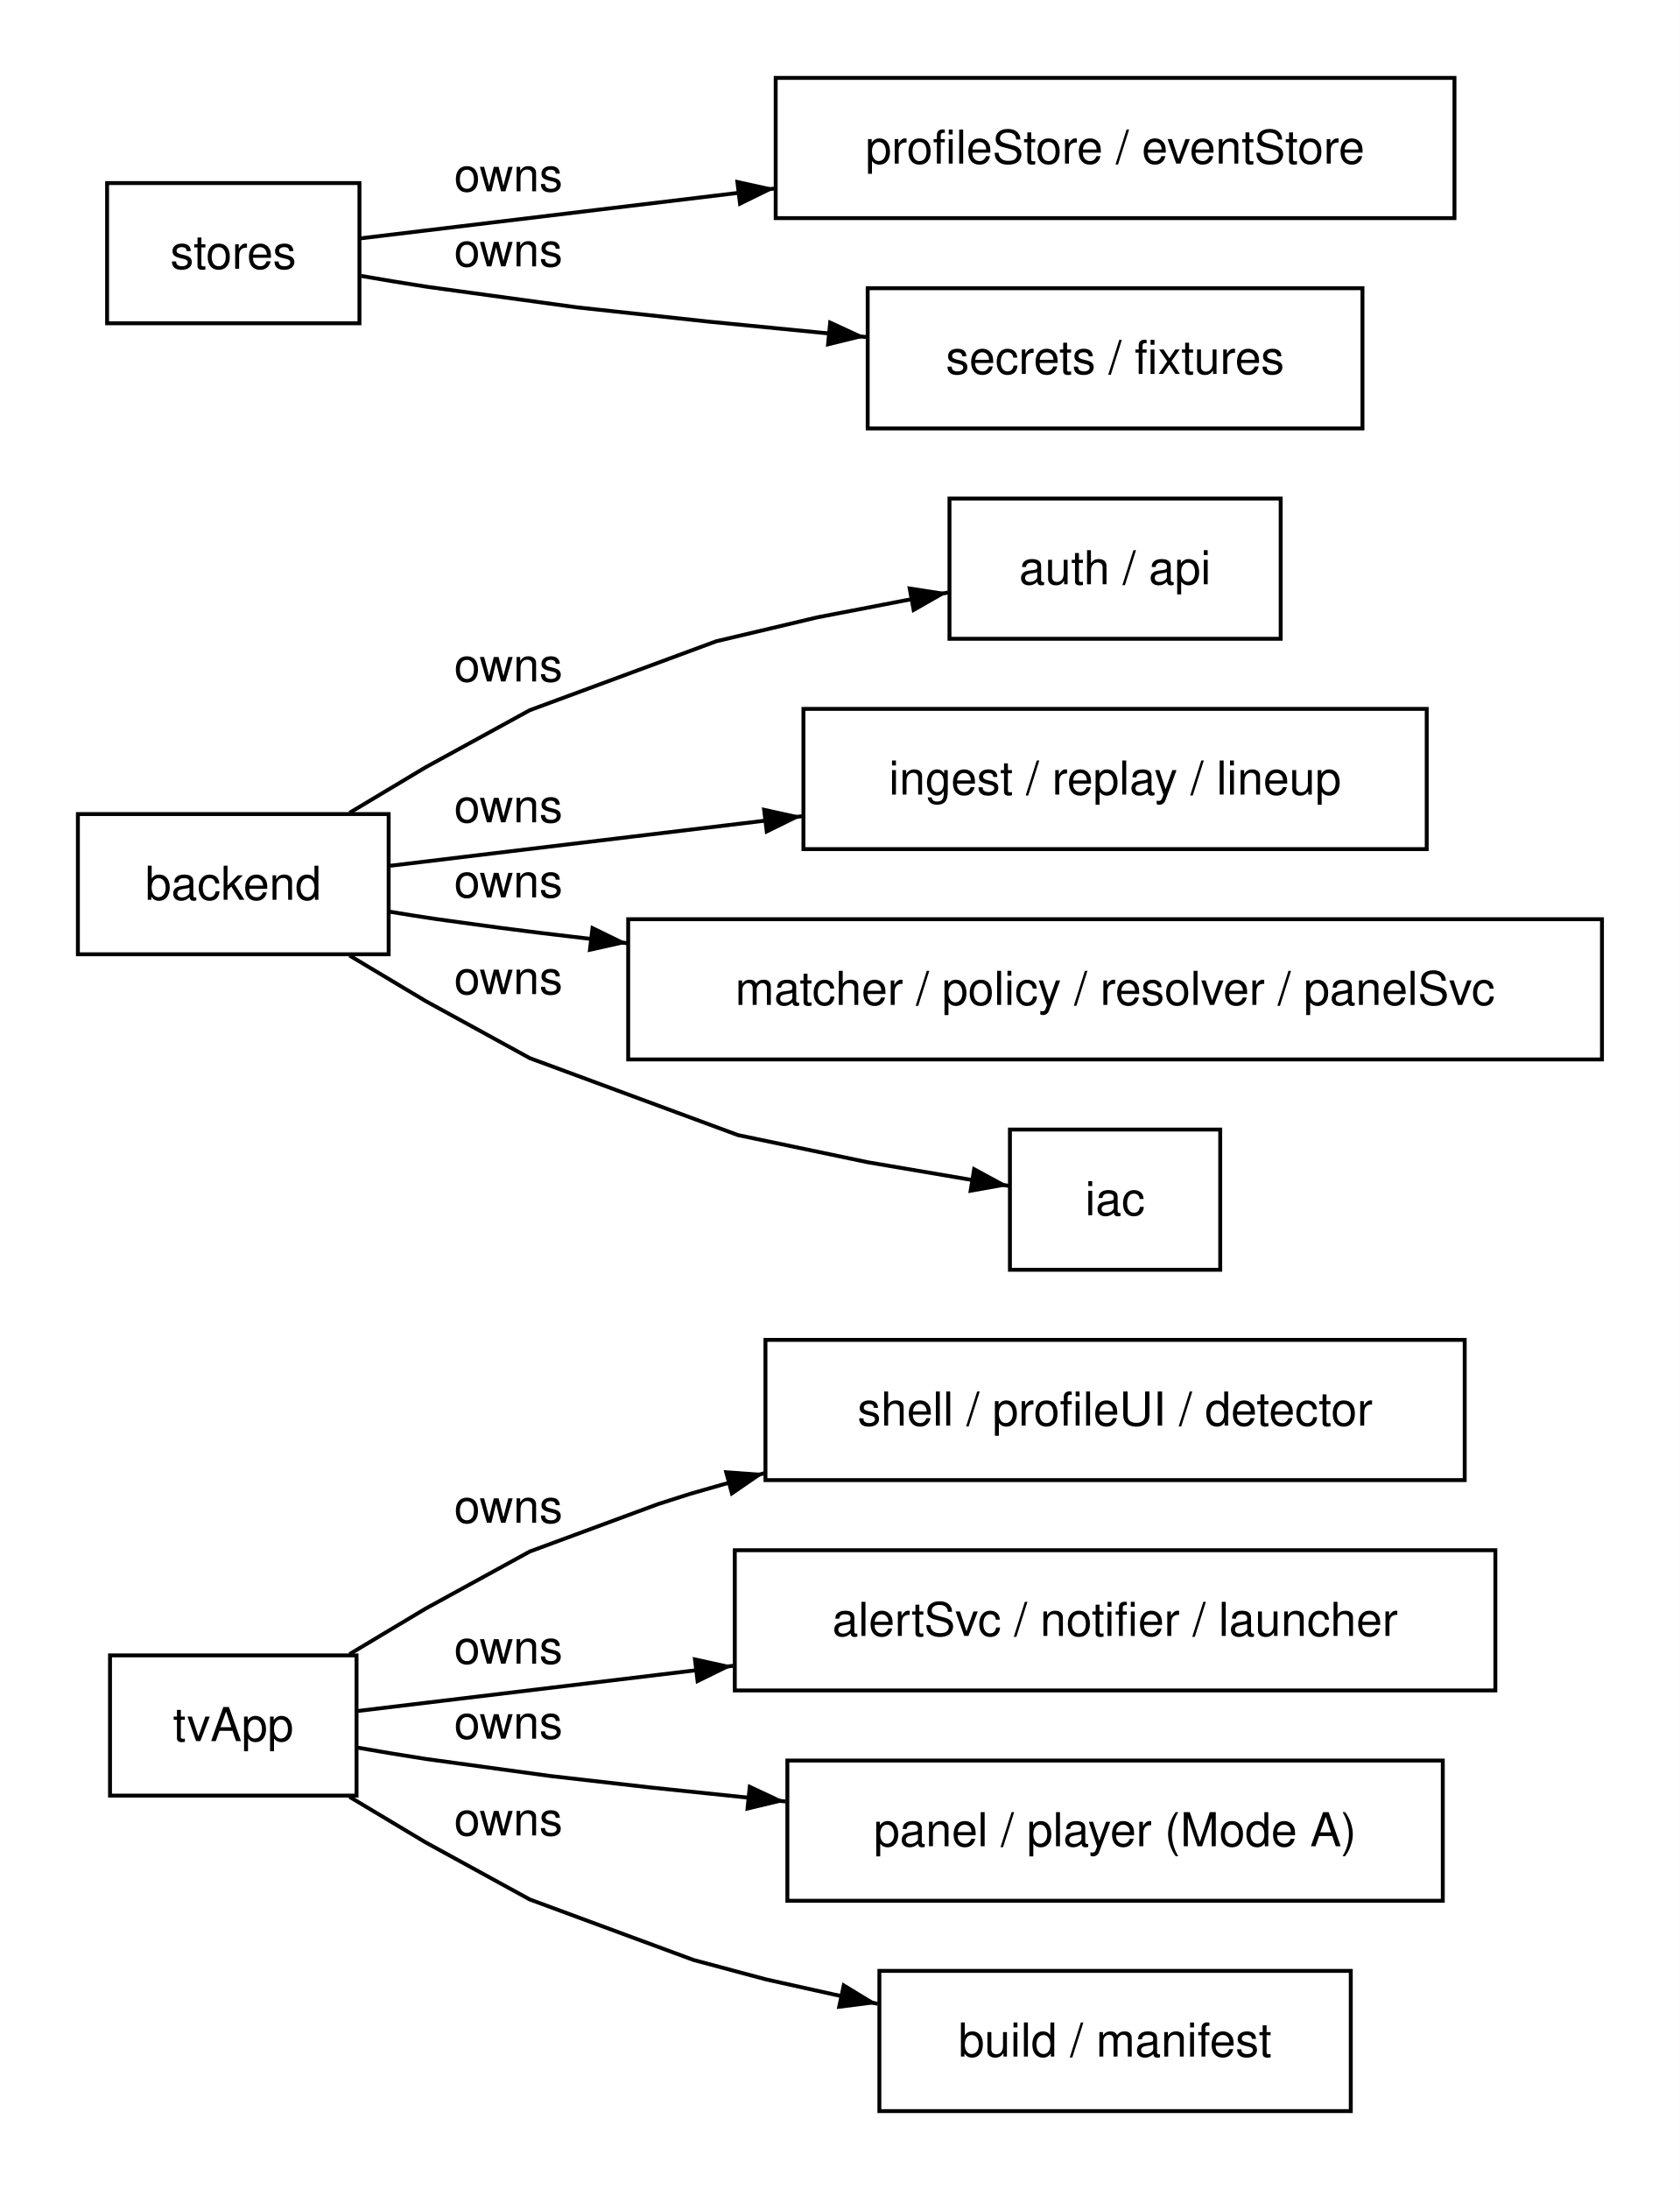
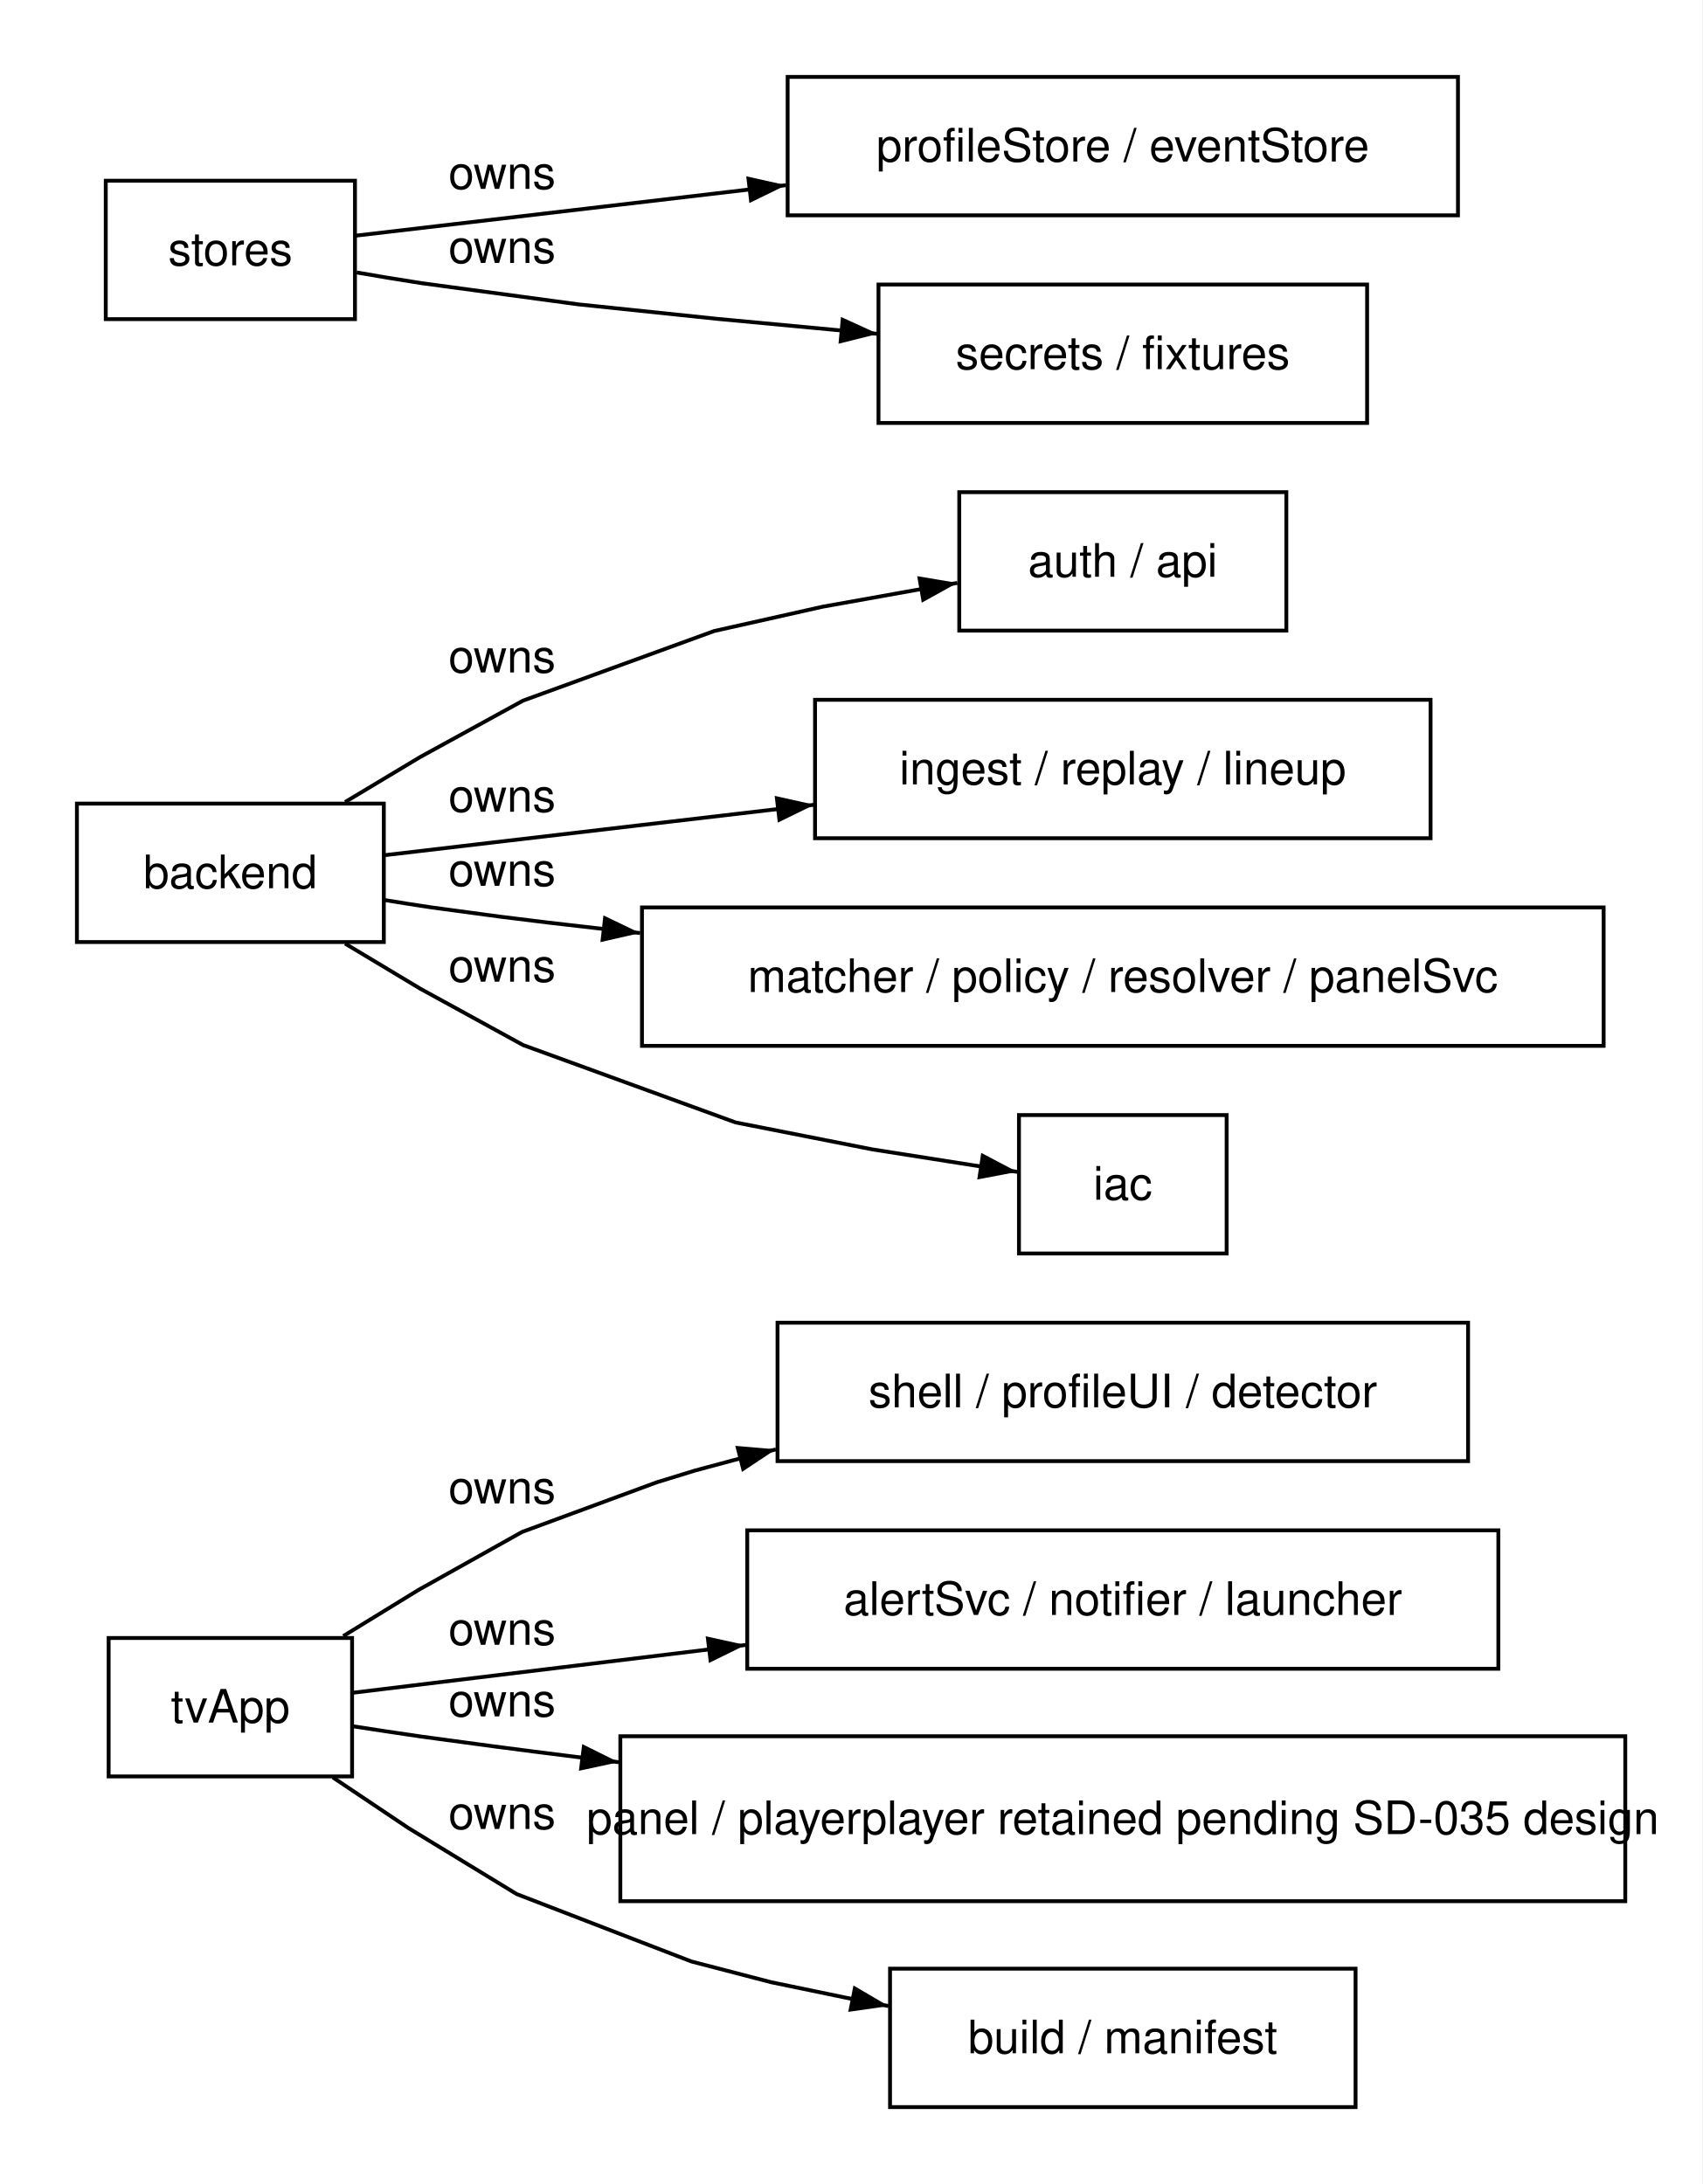
- <svg xmlns="http://www.w3.org/2000/svg" width="431.35" height="562" viewBox="0 0 431.35 562" font-family="Helvetica, Arial, sans-serif" font-size="12">
+ <svg xmlns="http://www.w3.org/2000/svg" width="442.6" height="568" viewBox="0 0 442.6 568" font-family="Helvetica, Arial, sans-serif" font-size="12">
  <defs>
    <marker id="arrow" markerWidth="10" markerHeight="7" refX="10" refY="3.5" orient="auto">
      <polygon points="0 0, 10 3.5, 0 7" />
    </marker>
  </defs>
-   <rect x="0" y="0" width="431.35" height="562" fill="white" />
+   <rect x="0" y="0" width="442.6" height="568" fill="white" />
  <g class="line" data-id="edge-1">
-     <polyline points="89.756,424.68 109.294,412.99 136.05,398.33 161.3,389 169.06,386.13 177.21,383.53 185.48,381.16 196.38,378.2" fill="none" stroke="black" marker-end="url(#arrow)" />
-     <text x="130.55" y="390.96" text-anchor="middle">owns</text>
+     <polyline points="89.254,425.5 108.795,413.51 135.75,398.42 161.3,389 170.73,385.52 180.71,382.45 190.79,379.74 201.74,376.94" fill="none" stroke="black" marker-end="url(#arrow)" />
+     <text x="130.55" y="391.02" text-anchor="middle">owns</text>
  </g>
  <g class="line" data-id="edge-2">
-     <polyline points="91.635,439.3 114.025,436.61 145.8,432.79 177.16,429.01 188.22,427.68" fill="none" stroke="black" marker-end="url(#arrow)" />
-     <text x="130.55" y="427.12" text-anchor="middle">owns</text>
+     <polyline points="91.926,440.22 115.506,437.35 149.44,433.22 182.63,429.18 193.84,427.82" fill="none" stroke="black" marker-end="url(#arrow)" />
+     <text x="130.55" y="427.77" text-anchor="middle">owns</text>
  </g>
  <g class="line" data-id="edge-3">
-     <polyline points="91.849,448.691 100.251,450.13 109.36,451.594 117.8,452.75 141.31,455.971 166.74,458.883 190.53,461.358 201.69,462.501" fill="none" stroke="black" marker-end="url(#arrow)" />
-     <text x="130.55" y="446.375" text-anchor="middle">owns</text>
+     <polyline points="91.878,448.972 100.28,450.263 109.381,451.611 117.8,452.75 128.15,454.151 138.86,455.542 149.64,456.9 160.88,458.303" fill="none" stroke="black" marker-end="url(#arrow)" />
+     <text x="130.55" y="446.38" text-anchor="middle">owns</text>
  </g>
  <g class="line" data-id="edge-4">
-     <polyline points="89.756,461.323 109.294,473.014 136.05,487.671 161.3,497 178.08,503.2 196.69,508.183 214.29,512.098 225.37,514.458" fill="none" stroke="black" marker-end="url(#arrow)" />
-     <text x="130.55" y="471.217" text-anchor="middle">owns</text>
+     <polyline points="86.55,462.254 106.161,475.401 134.33,492.591 161.3,503 179.77,510.127 200.48,515.514 219.84,519.526 231.05,521.732" fill="none" stroke="black" marker-end="url(#arrow)" />
+     <text x="130.55" y="475.663" text-anchor="middle">owns</text>
  </g>
  <g class="line" data-id="edge-5">
-     <polyline points="89.756,208.68 109.294,196.99 136.05,182.33 161.3,173 183.92,164.64 209.86,158.5 232.15,154.2 243.44,152.12" fill="none" stroke="black" marker-end="url(#arrow)" />
-     <text x="130.55" y="174.96" text-anchor="middle">owns</text>
+     <polyline points="89.729,208.6 109.255,196.88 136.01,182.21 161.3,173 185.71,164.11 213.84,157.8 237.64,153.54 248.94,151.6" fill="none" stroke="black" marker-end="url(#arrow)" />
+     <text x="130.55" y="174.89" text-anchor="middle">owns</text>
  </g>
  <g class="line" data-id="edge-6">
-     <polyline points="100.249,222.27 126.45,219.11 161.99,214.84 194.93,210.88 205.98,209.55" fill="none" stroke="black" marker-end="url(#arrow)" />
+     <polyline points="100.186,222.39 127.75,219.15 165.75,214.69 200.58,210.61 211.77,209.29" fill="none" stroke="black" marker-end="url(#arrow)" />
    <text x="130.55" y="211.12" text-anchor="middle">owns</text>
  </g>
  <g class="line" data-id="edge-7">
-     <polyline points="100.026,234.06 105.97,235.03 112.041,235.96 117.8,236.75 128.23,238.18 139.03,239.55 149.91,240.84 161.25,242.17" fill="none" stroke="black" marker-end="url(#arrow)" />
+     <polyline points="100.023,234.08 105.968,235.04 112.039,235.97 117.8,236.75 129.96,238.39 142.61,239.95 155.3,241.41 166.45,242.66" fill="none" stroke="black" marker-end="url(#arrow)" />
    <text x="130.55" y="230.38" text-anchor="middle">owns</text>
  </g>
  <g class="line" data-id="edge-8">
-     <polyline points="89.756,245.32 109.294,257.01 136.05,271.67 161.3,281 189.49,291.42 222.85,298.4 247.87,302.65 259.07,304.46" fill="none" stroke="black" marker-end="url(#arrow)" />
-     <text x="130.55" y="255.22" text-anchor="middle">owns</text>
+     <polyline points="89.729,245.4 109.255,257.12 136.01,271.79 161.3,281 191.27,291.92 226.84,298.93 253.13,303.07 264.51,304.77" fill="none" stroke="black" marker-end="url(#arrow)" />
+     <text x="130.55" y="255.31" text-anchor="middle">owns</text>
  </g>
  <g class="line" data-id="edge-9">
-     <polyline points="92.579,61.19 117.546,58.19 153.76,53.83 188.07,49.7 199.12,48.37" fill="none" stroke="black" marker-end="url(#arrow)" />
+     <polyline points="92.405,61.3 118.501,58.24 157.04,53.72 193.24,49.47 204.38,48.16" fill="none" stroke="black" marker-end="url(#arrow)" />
    <text x="130.55" y="49.12" text-anchor="middle">owns</text>
  </g>
  <g class="line" data-id="edge-10">
-     <polyline points="92.741,70.84 100.894,72.23 109.658,73.63 117.8,74.75 148.23,78.92 181.9,82.57 211.02,85.43 222.36,86.52" fill="none" stroke="black" marker-end="url(#arrow)" />
+     <polyline points="92.739,70.86 100.891,72.25 109.656,73.65 117.8,74.75 150.33,79.15 186.44,82.92 217.23,85.81 228.31,86.83" fill="none" stroke="black" marker-end="url(#arrow)" />
    <text x="130.55" y="68.38" text-anchor="middle">owns</text>
  </g>
  <g id="tv">
-     <rect x="28.25" y="425" width="63.3" height="36" fill="white" stroke="black" />
-     <text x="59.9" y="447" text-anchor="middle">tvApp</text>
+     <rect x="28.25" y="426" width="63.3" height="36" fill="white" stroke="black" />
+     <text x="59.9" y="448" text-anchor="middle">tvApp</text>
  </g>
  <g id="ui">
-     <rect x="196.553" y="344" width="179.554" height="36" fill="white" stroke="black" />
-     <text x="286.33" y="366" text-anchor="middle">shell / profileUI / detector</text>
+     <rect x="202.173" y="344" width="179.554" height="36" fill="white" stroke="black" />
+     <text x="291.95" y="366" text-anchor="middle">shell / profileUI / detector</text>
  </g>
  <g id="alerts">
-     <rect x="188.68" y="398" width="195.3" height="36" fill="white" stroke="black" />
-     <text x="286.33" y="420" text-anchor="middle">alertSvc / notifier / launcher</text>
+     <rect x="194.3" y="398" width="195.3" height="36" fill="white" stroke="black" />
+     <text x="291.95" y="420" text-anchor="middle">alertSvc / notifier / launcher</text>
  </g>
  <g id="panel">
-     <rect x="202.18" y="452" width="168.3" height="36" fill="white" stroke="black" />
-     <text x="286.33" y="474" text-anchor="middle">panel / player (Mode A)</text>
+     <rect x="161.299" y="451.55" width="261.302" height="42.9" fill="white" stroke="black" />
+     <text x="291.95" y="477" text-anchor="middle">panel / player
+ player retained pending SD-035 design</text>
  </g>
  <g id="build">
-     <rect x="225.807" y="506" width="121.046" height="36" fill="white" stroke="black" />
-     <text x="286.33" y="528" text-anchor="middle">build / manifest</text>
+     <rect x="231.427" y="512" width="121.046" height="36" fill="white" stroke="black" />
+     <text x="291.95" y="534" text-anchor="middle">build / manifest</text>
  </g>
  <g id="be">
    <rect x="20.001" y="209" width="79.798" height="36" fill="white" stroke="black" />
    <text x="59.9" y="231" text-anchor="middle">backend</text>
  </g>
  <g id="auth">
-     <rect x="243.807" y="128" width="85.046" height="36" fill="white" stroke="black" />
-     <text x="286.33" y="150" text-anchor="middle">auth / api</text>
+     <rect x="249.427" y="128" width="85.046" height="36" fill="white" stroke="black" />
+     <text x="291.95" y="150" text-anchor="middle">auth / api</text>
  </g>
  <g id="facts">
-     <rect x="206.306" y="182" width="160.049" height="36" fill="white" stroke="black" />
-     <text x="286.33" y="204" text-anchor="middle">ingest / replay / lineup</text>
+     <rect x="211.926" y="182" width="160.049" height="36" fill="white" stroke="black" />
+     <text x="291.95" y="204" text-anchor="middle">ingest / replay / lineup</text>
  </g>
  <g id="logic">
-     <rect x="161.306" y="236" width="250.049" height="36" fill="white" stroke="black" />
-     <text x="286.33" y="258" text-anchor="middle">matcher / policy / resolver / panelSvc</text>
+     <rect x="166.926" y="236" width="250.049" height="36" fill="white" stroke="black" />
+     <text x="291.95" y="258" text-anchor="middle">matcher / policy / resolver / panelSvc</text>
  </g>
  <g id="iac">
-     <rect x="259.33" y="290" width="54" height="36" fill="white" stroke="black" />
-     <text x="286.33" y="312" text-anchor="middle">iac</text>
+     <rect x="264.95" y="290" width="54" height="36" fill="white" stroke="black" />
+     <text x="291.95" y="312" text-anchor="middle">iac</text>
  </g>
  <g id="stores">
    <rect x="27.5" y="47" width="64.8" height="36" fill="white" stroke="black" />
    <text x="59.9" y="69" text-anchor="middle">stores</text>
  </g>
  <g id="data">
-     <rect x="199.181" y="20" width="174.298" height="36" fill="white" stroke="black" />
-     <text x="286.33" y="42" text-anchor="middle">profileStore / eventStore</text>
+     <rect x="204.801" y="20" width="174.298" height="36" fill="white" stroke="black" />
+     <text x="291.95" y="42" text-anchor="middle">profileStore / eventStore</text>
  </g>
  <g id="secrets">
-     <rect x="222.804" y="74" width="127.051" height="36" fill="white" stroke="black" />
-     <text x="286.33" y="96" text-anchor="middle">secrets / fixtures</text>
+     <rect x="228.424" y="74" width="127.051" height="36" fill="white" stroke="black" />
+     <text x="291.95" y="96" text-anchor="middle">secrets / fixtures</text>
  </g>
</svg>
